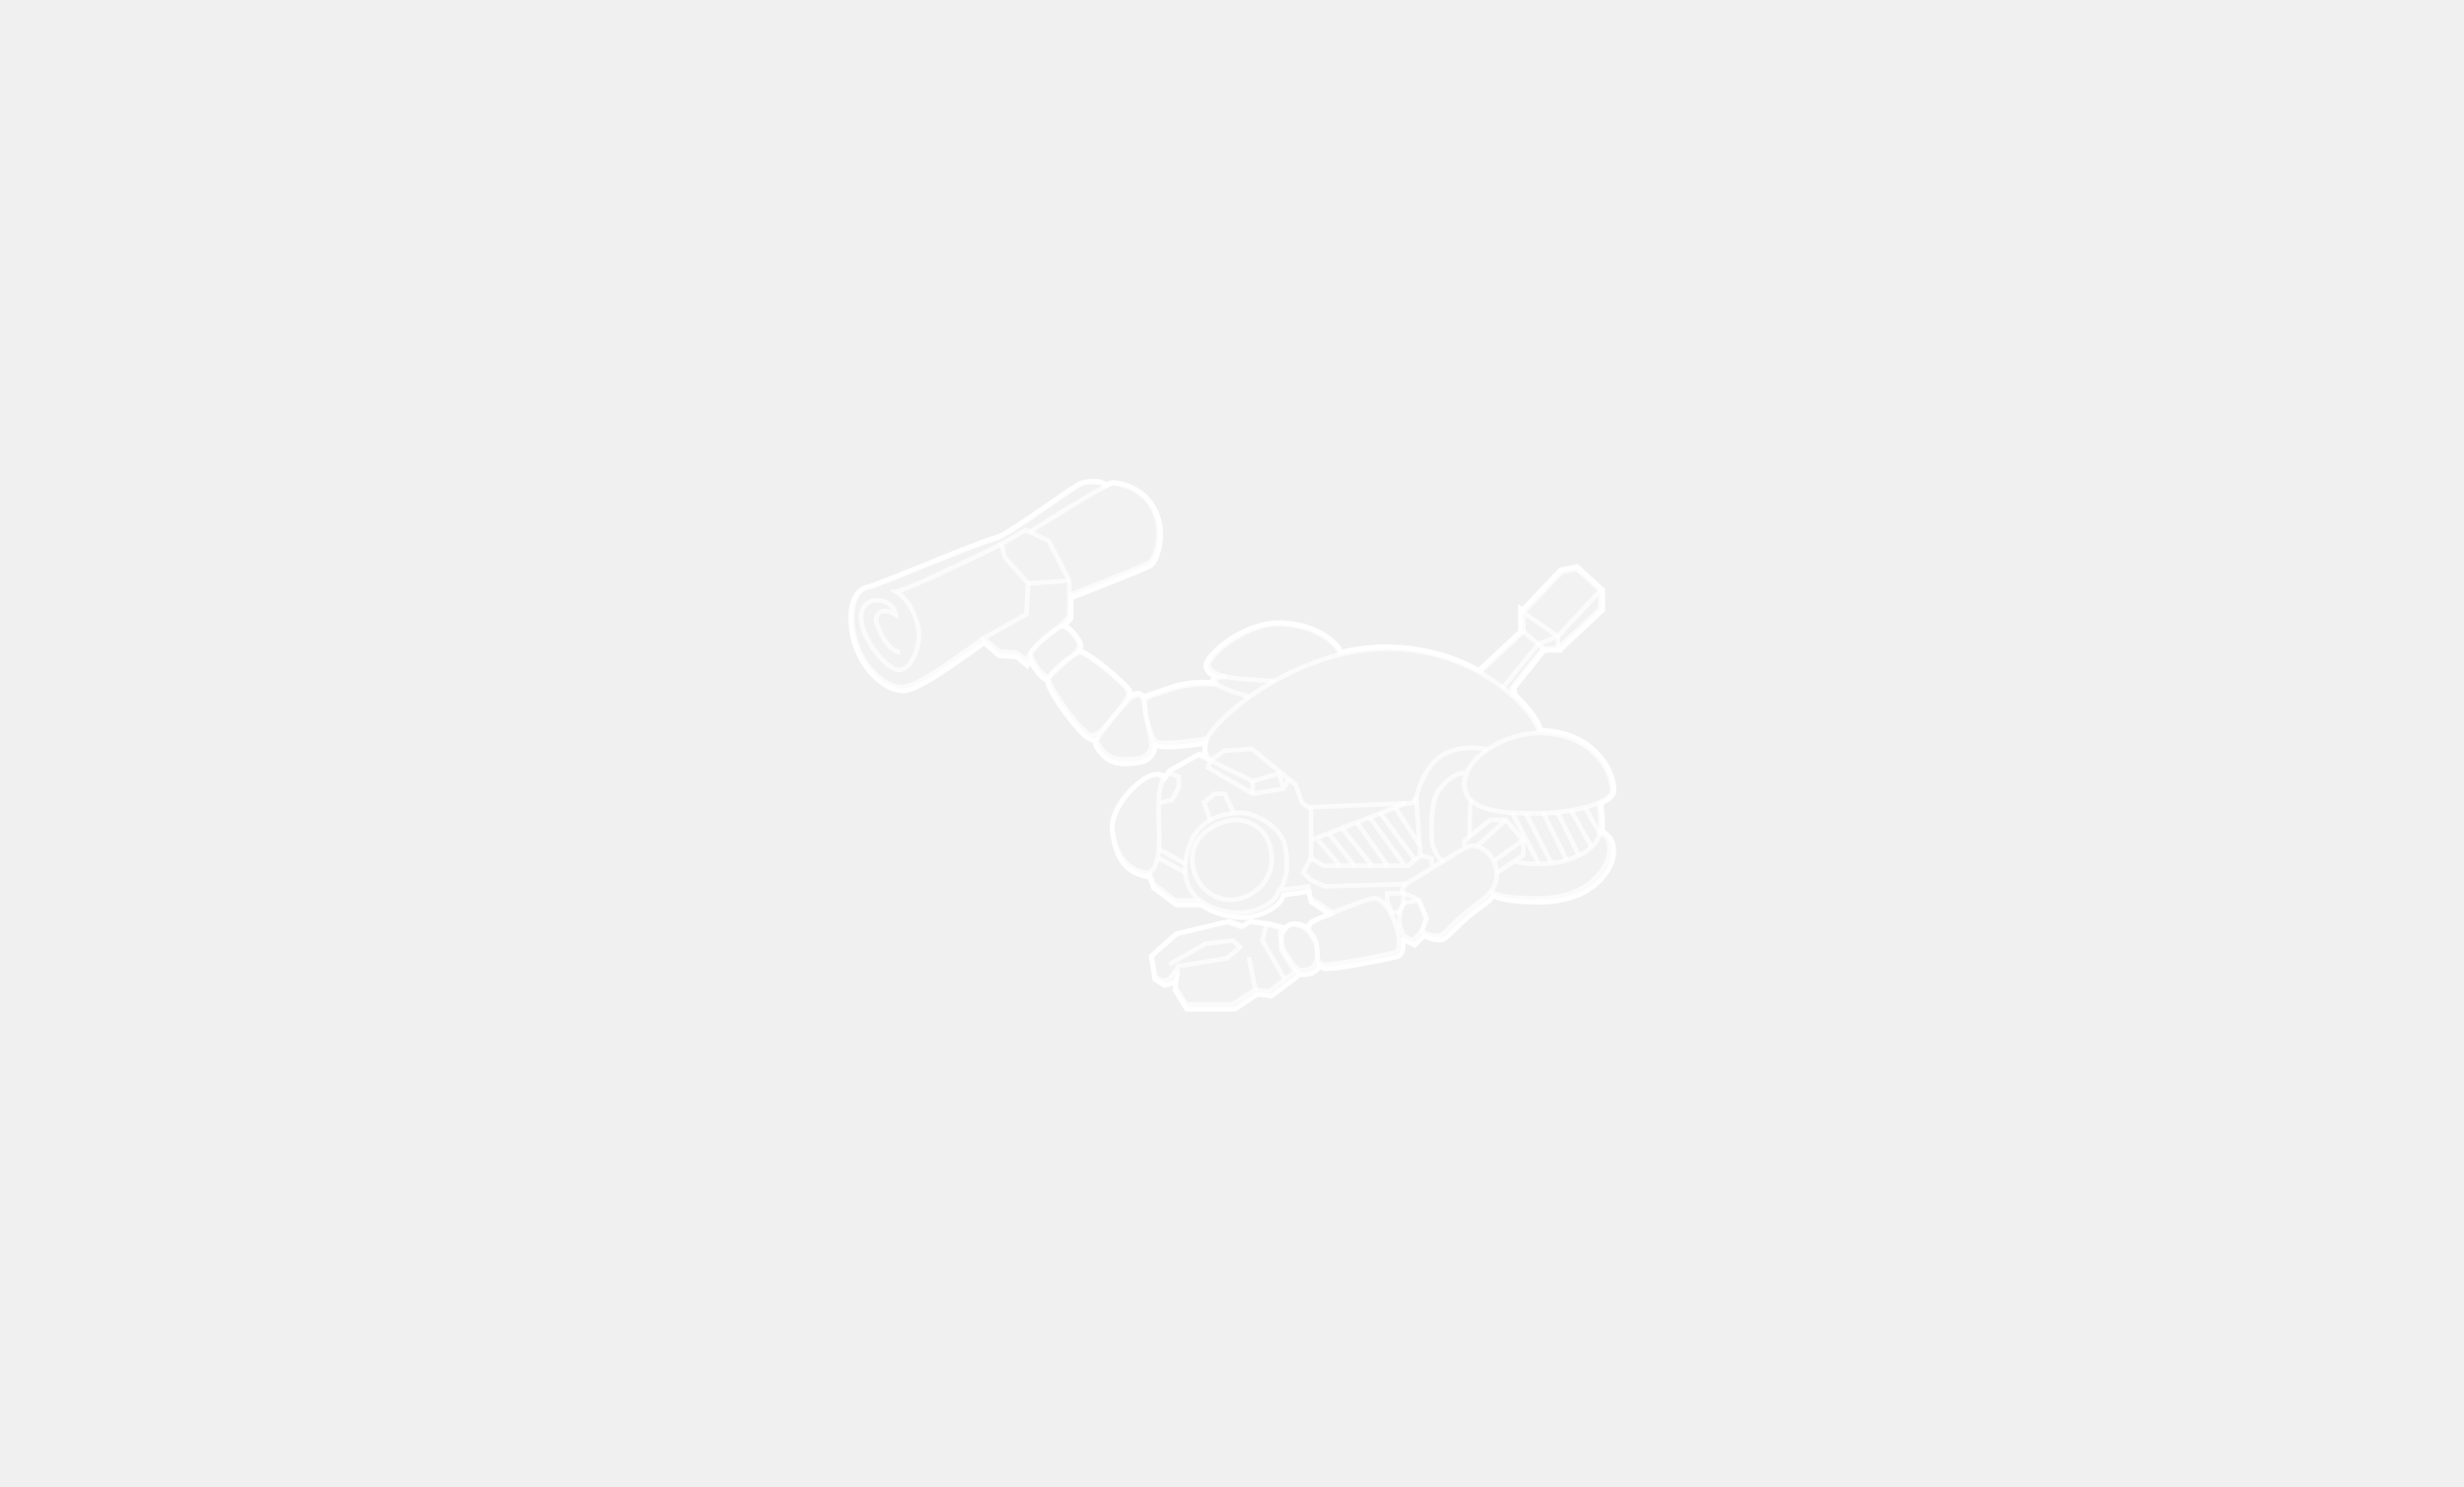
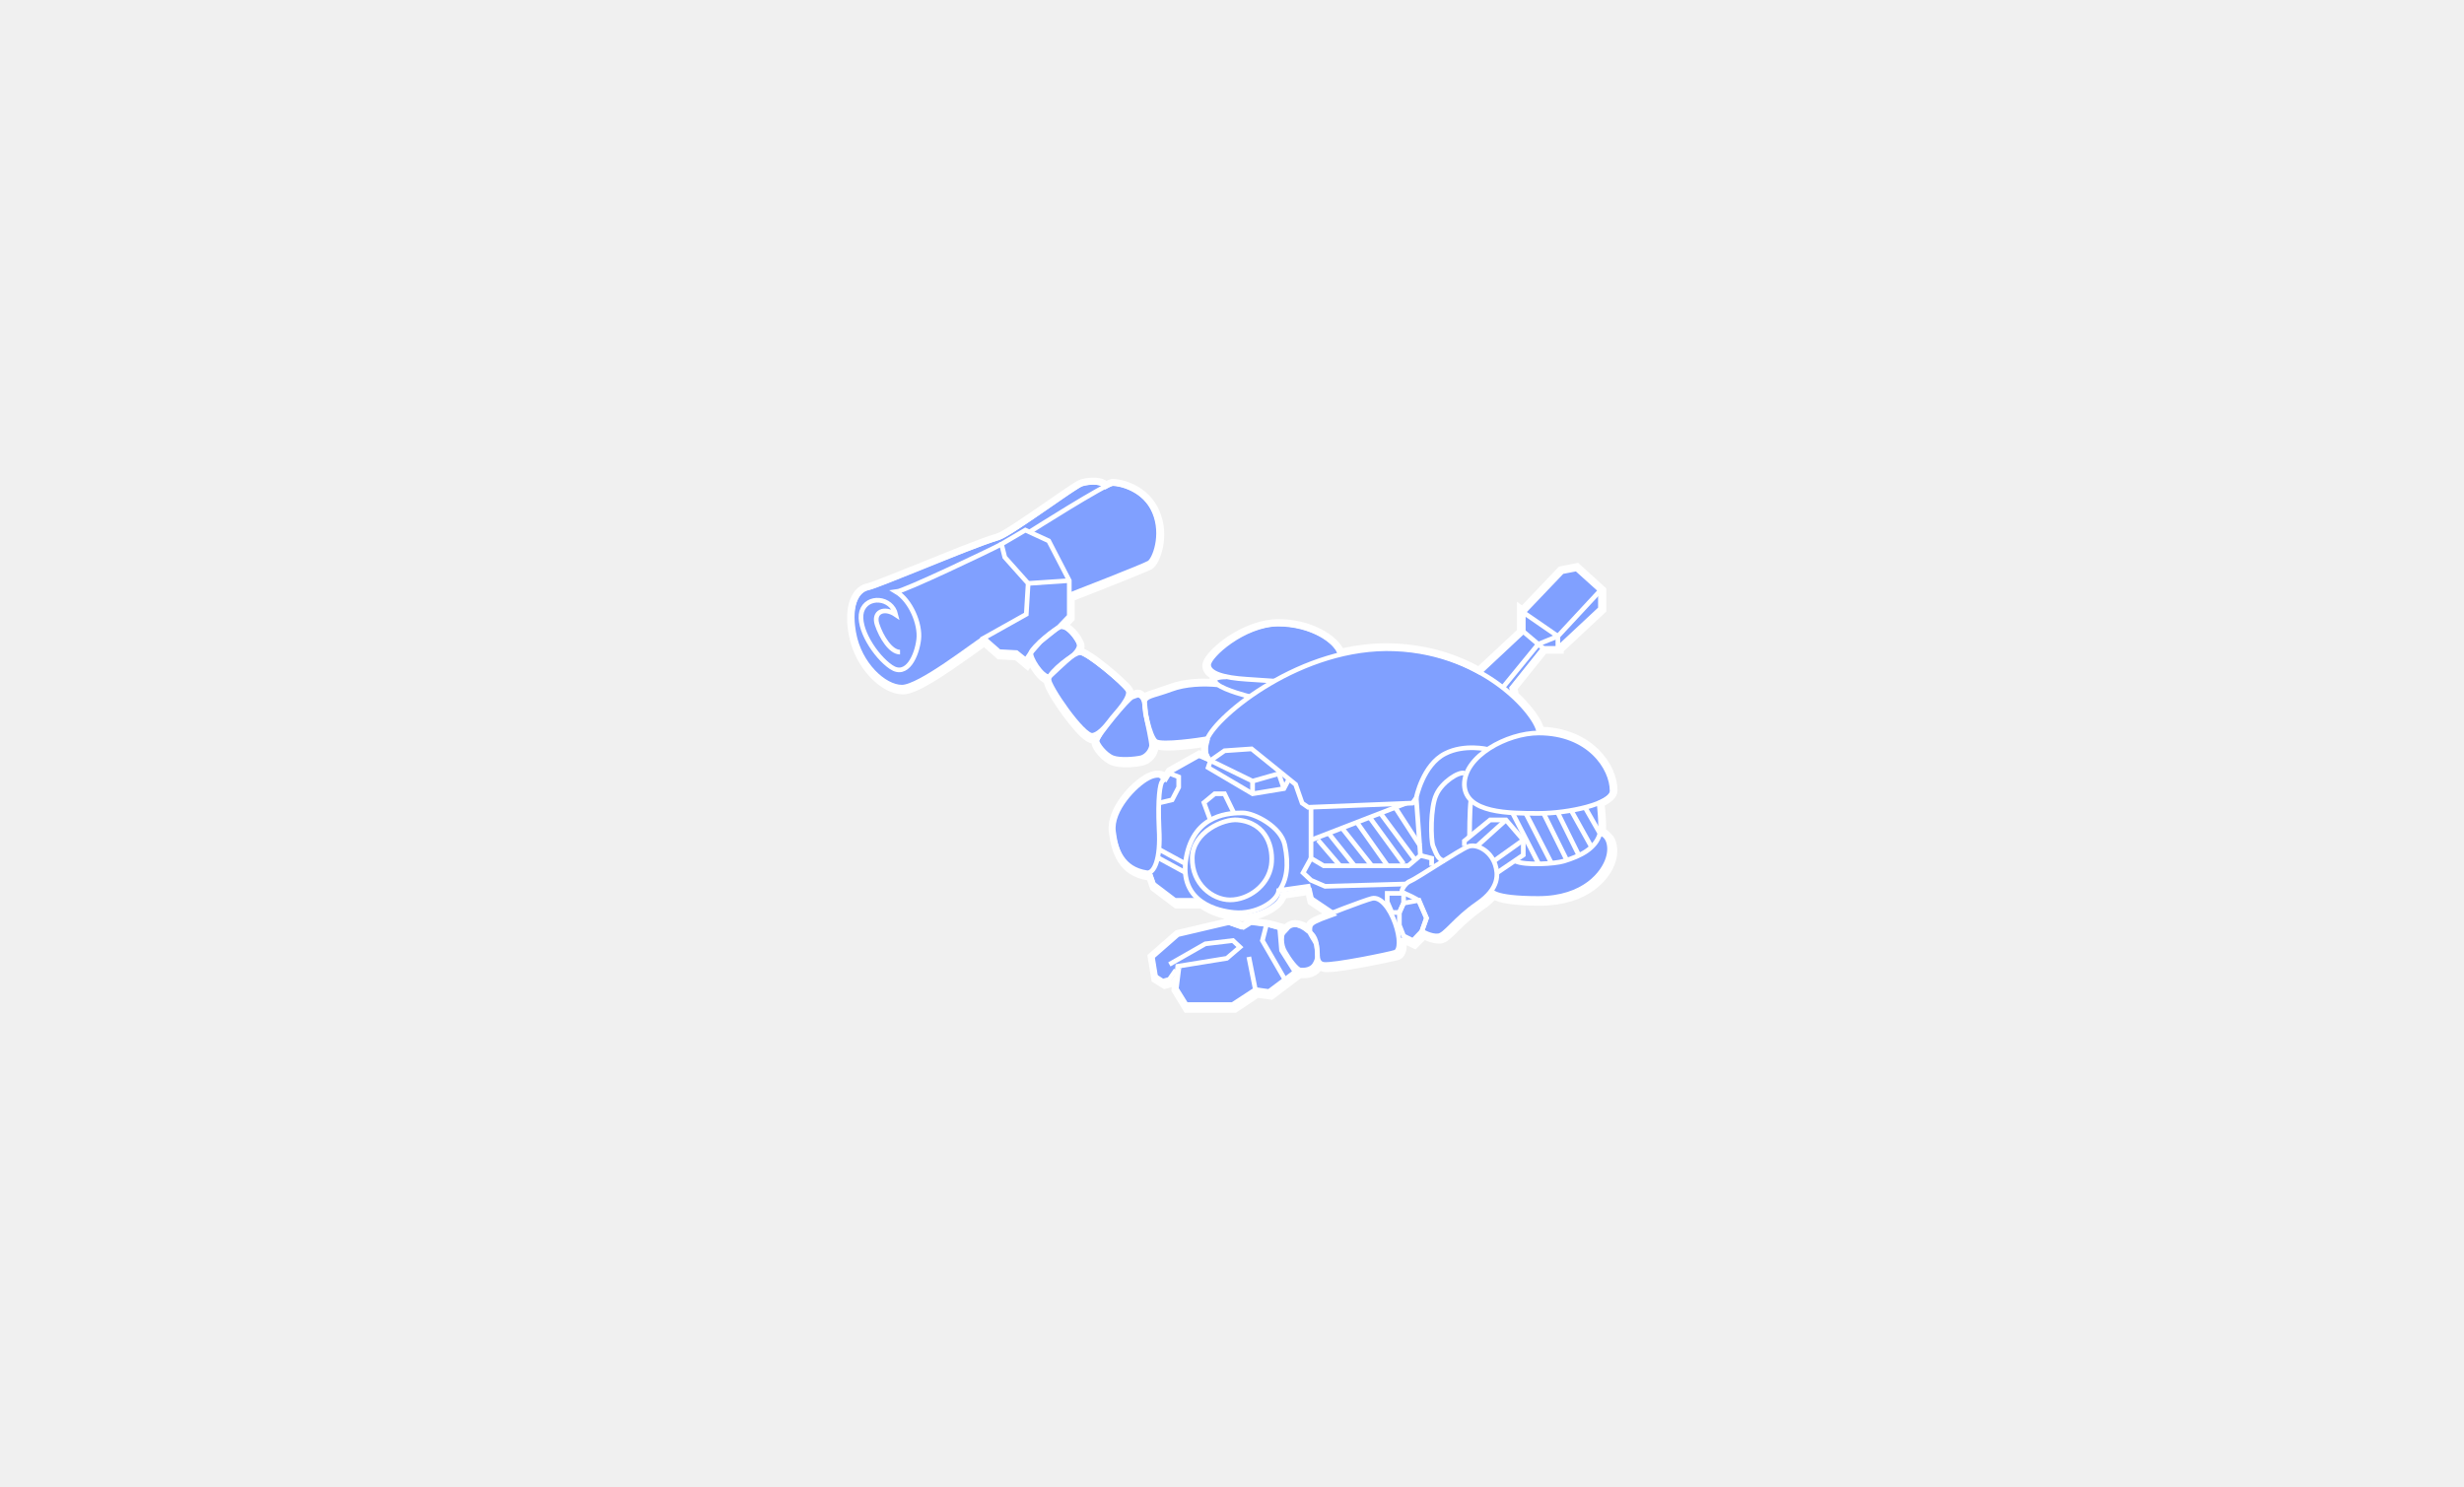
<svg id="bp-329" viewBox="0 0 527 318">
  <style type="text/css">
- 	.st0{fill:#fff2;stroke:#fff;stroke-miterlimit:10;}
- 	.st1{fill:none;stroke:#fffa;stroke-miterlimit:10;}
+ 	.st0{fill:#80a0ff;stroke:#fff;stroke-width:1.5;stroke-miterlimit:10;}
+ 	.st1{fill:none;stroke:#fff;stroke-miterlimit:10;}
</style>
  <g>
    <path class="st0" d="M342.7,177.9c0.2-1.6-0.1-4.8-0.3-6c1.7-0.8,2.8-1.7,2.8-2.8c0-5.1-5-12.6-15.7-12.9c-0.2-1.4-1.6-3.5-3.6-5.7   c-0.4-0.4-1-1.1-1.8-1.8l-0.3-1.5l6.5-8.1h3.4V139l9.1-8.5v-4.3l-5.5-5l-3.5,0.7l-8.2,8.6l-0.4-0.3v4.9l-8.9,8.3   c-4.5-2.5-10.6-4.7-18.1-5c-3.9-0.2-7.8,0.3-11.4,1.1c-1.1-2.8-6.5-6.4-13.6-6.3c-5.1,0.1-10.6,3.3-13.6,6.4   c-0.8,0.8-1.7,2-1.7,2.8c0,1,0.7,1.8,2.1,2.4c-0.4,0.2-0.6,0.4-0.6,0.6c-0.1,0.2-0.1,0.4,0,0.6c-2.4-0.2-5.9-0.1-9.2,1.1   c-1.1,0.4-2.1,0.7-2.9,1c-1.2,0.4-2.1,0.6-2.6,1.1c-0.1-0.2-0.2-0.3-0.3-0.4c-0.8-0.8-1.3-0.5-1.9-0.3c-0.2,0.1-0.3,0.1-0.6,0.2   c0,0-0.1,0.1-0.2,0.1c0.1-0.5,0.1-0.9-0.2-1.3c-0.9-1.4-8.8-8.2-10.6-8.2c0,0,0,0,0,0c0.2-0.4,0.4-0.9,0.3-1.3   c-0.2-1-2-3.7-3.6-4.1l1.5-1.6v-4.4c2.7-1,15.8-6.2,16.9-6.8c1.4-0.9,3.5-6.4,1.3-11.5c-2.2-5.2-7.6-6.4-9.3-6.4   c-0.2,0-0.8,0.2-1.5,0.6c-0.1-0.1-0.2-0.3-0.4-0.4c-1.2-0.7-3.5-0.5-4.8-0.1c-0.7,0.2-3,1.8-6.9,4.5c-4.2,2.9-9.4,6.5-10.9,7   c-3.7,1.1-10.7,4-16.9,6.5c-5.2,2.1-10,4-10.9,4.2c-1,0.2-1.9,0.8-2.5,1.7c-0.9,1.3-1.8,3.9-0.9,8.6c1.3,6.9,6.8,12,10.8,12   c0,0,0,0,0,0c2.8,0,8.7-4.1,14.5-8.2c1.3-0.9,2.3-1.7,2.9-2.1l3.2,2.8l3.7,0.2l2.3,1.9l0.7-1.1c0.4,0.9,1,1.9,1.5,2.5   c0.5,0.7,1.3,1.5,2.1,1.8c-0.2,1.6,5,9,7.7,11.5c0.9,0.8,1.5,1.2,2.1,1.2c0.1,0,0.1,0,0.2,0c0.1,0,0.3-0.1,0.4-0.1   c-0.1,0.2-0.2,0.4-0.2,0.5c-0.1,1.2,2.1,3.7,3.8,4.3c0.8,0.3,1.8,0.4,2.9,0.4c1.4,0,2.7-0.2,3.5-0.4c1.5-0.4,2.5-1.8,2.6-3   c0-0.2,0-0.4,0-0.7c0.1,0,0.1,0.1,0.2,0.1c0.4,0.3,1.4,0.4,2.7,0.4c2.6,0,6.3-0.5,7.9-0.8c-0.3,1.2-0.2,2.2,0.1,2.9l-1.4-0.6   l-6.4,3.6l-0.8,1.3c-0.7-0.7-2.1-0.9-3.8,0c-2.9,1.5-8.2,7-7.6,11.7c0.5,4.1,1.9,8.9,7.8,9.7c0.1,0,0.1,0,0.2,0c0,0,0,0,0,0   l0.8,2.3l4.9,3.7h5.4c2.4,1.8,5.5,2.4,7.4,2.6c0.4,0,0.8,0.1,1.2,0.1c3.1,0,5.8-1.3,7.3-2.5c0.9-0.7,1.4-1.5,1.6-2.3l5.4-0.8   l0.5,2.2l4,2.7c-1.4,0.5-2.6,1-3.2,1.3c-0.6,0.3-1.1,0.7-1.2,1.2c0,0.2-0.1,0.3-0.1,0.5c-1.1-0.7-2.3-1.1-3.2-1   c-0.7,0.1-1.3,0.4-1.7,1c-0.1,0.1-0.1,0.2-0.2,0.3l0-0.4l-3.3-0.9l-4-0.5l-1.6,1l-3-1l-11.1,2.6l-5.6,4.9l0.8,4.9l2.1,1.3l1.8-0.5   l0.7-0.9l-0.3,2.4l2.5,4.1h10.3l4.8-3.2l3,0.4l6.1-4.6l-0.2-0.3c0.2,0.1,0.4,0.2,0.6,0.3c0.2,0,0.3,0,0.5,0c1.1,0,2.5-0.4,3.1-1.5   c0.1-0.2,0.2-0.3,0.2-0.4c0.3,0.3,0.6,0.5,1.2,0.6c0.1,0,0.3,0,0.6,0c3.2,0,14.1-2.3,15-2.6c1.1-0.4,1.3-2.1,1-4l0.1,0.4l2.5,1.2   l2-2c0.6,0.3,1.9,0.9,3.1,0.9c0.1,0,0.2,0,0.4,0c0.9-0.1,1.8-1,3.2-2.4c1.3-1.3,3.1-3,5.5-4.7c1.2-0.8,2.1-1.6,2.7-2.4   c1.2,0.9,4.7,1.4,9.9,1.4c10,0,14.4-5.5,15.4-8.8c0.6-1.8,0.4-3.6-0.3-4.8C343.7,178.5,343.3,178.1,342.7,177.9z" />
  </g>
  <g>
    <path class="st1" d="M329.1,156.8c-6.8,0-16,5-15.9,11.1c0.2,6.1,9.6,6.1,15.9,6.1s15.7-2,15.7-4.8   C344.8,164.2,339.8,156.8,329.1,156.8z" />
    <path class="st1" d="M319.8,185c0.6,1.9,1,5-3.8,8.3c-4.8,3.3-6.9,6.8-8.4,6.9c-1.5,0.2-3.5-1-3.5-1l1-2.8l-1.7-3.8   c0,0-2.5-1.5-3.3-1.5s0.2-2.1,1.5-2.6s10.7-6.8,12.4-7.4C315.7,180.4,318.8,181.9,319.8,185z" />
    <polyline class="st1" points="320.2,186.7 325.8,182.9 325.8,179.7 322.1,175.4 318.7,175.4 313.2,179.9 313.2,181  " />
    <line class="st1" x1="315.9" y1="181" x2="322.1" y2="175.4" />
    <line class="st1" x1="319.5" y1="184.2" x2="325.8" y2="179.7" />
    <path class="st1" d="M324.1,184.2c2.1,1,8.5,0.6,10.4,0c3.6-1.1,6.8-2.7,7.7-5.9c0.4-1.5-0.2-6.6-0.2-6.6" />
    <path class="st1" d="M314.6,171.1c-0.3,2.1-0.3,8-0.3,8" />
    <path class="st1" d="M329.1,156.8c0.2-3-10.8-17.2-30.8-18c-19.9-0.8-38.1,14.3-40.1,19.3c-1.2,3.1,0.7,4.6,0.7,4.6l3-2.1l5.8-0.4   l9.4,7.6l1.4,4l1.3,0.9l22.3-0.9l0.8-1.1c0,0,1.4-7.1,6.2-9.5c4.1-2.1,9.1-0.9,9.1-0.9" />
    <polyline class="st1" points="280.4,172.6 280.4,183.6 283.1,185.2 301.2,185.2 303.8,183 302.9,170.6  " />
    <path class="st1" d="M313.2,165.4c-1.2-0.4-4.8,1.9-6,4.6c-1.3,2.7-1.2,9.7-0.7,11c0.6,1.3,1,3.1,2.5,3.1" />
    <polyline class="st1" points="280.4,183.6 278.7,186.7 280.4,188.3 283.4,189.6 300.8,189.1  " />
    <polyline class="st1" points="303.8,183 306.2,183.6 306.2,185.2  " />
    <polyline class="st1" points="275.7,166.6 274.6,168.7 267.9,169.8 258.4,164.2 258.9,162.7 267.9,167.1 273.5,165.5 274.6,168.7     " />
    <line class="st1" x1="267.9" y1="167.1" x2="267.9" y2="169.8" />
    <polygon class="st1" points="300.2,191.1 296.7,191.1 296.7,192.9 297.7,195.2 299.3,195.2 300.2,193.2  " />
    <polygon class="st1" points="303.5,192.6 300.2,193.2 299.3,195.2 299.3,197.9 300.2,200.2 302.2,201.2 304.1,199.2 305.1,196.4     " />
    <path class="st1" d="M293.4,192.2c1.9-0.5,3.9,2.2,5,5.3s1.1,5.8,0,6.2s-13.3,2.9-15.3,2.6c-2-0.3-1-3.2-1.7-4.6   c-0.7-1.4-2.8-3.7-0.6-4.7C283.1,195.9,291.8,192.6,293.4,192.2z" />
    <path class="st1" d="M279.8,199.2c-1.8-1.6-4.1-2-5-0.7c-0.9,1.3-0.9,3.6,0,5.1c0.9,1.6,2.5,3.8,3.3,3.9c0.8,0.1,2.4,0,3.1-1.2   c0.7-1.2,0.7-1.8,0.4-4.1C281.3,199.8,279.8,199.2,279.8,199.2z" />
    <polyline class="st1" points="250.1,206.3 257.8,201.9 263.7,201.2 265.2,202.6 262.4,205 251.9,206.7 251.4,211.2 253.7,214.9    263.6,214.9 268.5,211.7 267.1,204.7  " />
    <polyline class="st1" points="268.5,211.7 271.4,212.1 277,207.9 274.1,203.3 273.7,198.5 270.9,197.7 267.1,197.2 265.4,198.3    262.4,197.2 251.5,199.8 246.3,204.4 247,208.8 248.7,209.9 250.1,209.5 251.5,207.5  " />
    <polyline class="st1" points="270.9,197.7 270,201.2 274.8,209.5  " />
    <path class="st1" d="M284.9,195.2l-4.6-3.1l-0.5-2.5l-6.3,0.9c-0.2,2.2-4.8,5.2-9.6,4.7c-3.1-0.3-11.9-2-10.2-11.7   c1.7-9.6,9.7-9.6,12.1-9.6s8.2,2.9,9,6.9c0.9,4.3,0.4,7.5-1.2,9.7" />
    <path class="st1" d="M264.7,175.4c-2.9-0.3-9.6,2.5-9.7,8.1c-0.1,5.6,4.3,9,8.1,9s8.1-2.9,8.8-7.4   C272.4,181.6,271.1,176,264.7,175.4z" />
    <path class="st1" d="M245.3,186.7c1.5,0.2,3-2.8,2.6-9.4c-0.3-6.6,0.2-9.6,0.7-10.2c0.6-0.6-0.7-2.3-3.4-0.8   c-2.7,1.4-7.9,6.8-7.3,11.2C238.6,181.8,240,185.9,245.3,186.7z" />
    <polyline class="st1" points="245.8,186.6 246.7,189.1 251.3,192.6 256.7,192.6  " />
    <line class="st1" x1="247.9" y1="183.6" x2="253.6" y2="186.7" />
    <line class="st1" x1="247.9" y1="181.7" x2="253.6" y2="184.8" />
    <polyline class="st1" points="248.7,167.1 250.1,164.9 256.2,161.5 258.9,162.7  " />
    <polyline class="st1" points="316.5,143.8 325.8,135.1 325.8,131 333.2,136.1 333.2,138.7 330.1,138.7 323.3,147.2 323.7,149  " />
    <polyline class="st1" points="321.4,147.1 329,137.8 333.2,136.1 342.3,126.3  " />
    <polyline class="st1" points="325.8,135.1 329,137.8 330.1,138.7  " />
    <polyline class="st1" points="325.8,131 334.1,122.3 337.2,121.7 342.3,126.3 342.3,130.2 333.2,138.7  " />
    <path class="st1" d="M286.6,140c-0.5-2.7-6-6.5-13.3-6.5c-7.3,0.1-14.8,6.8-14.8,8.7s3.4,2.8,8.1,3.1s5.9,0.4,5.9,0.4" />
    <path class="st1" d="M262.3,144.8c-1.7,0-3.4,0.3-1.9,1.6c1.6,1.3,6.8,2.6,6.8,2.6" />
    <path class="st1" d="M260.5,146.5c-3-0.3-6.9-0.2-10.1,1c-3.2,1.2-5,1.3-5.5,2.3c-0.5,1,1,7.9,2.3,8.8c1.3,0.9,9.4-0.3,11.1-0.6" />
    <path class="st1" d="M245,152.6c0.5,2.4,1.3,6,1.3,6.9c-0.1,0.9-0.9,2.2-2.2,2.6c-1.3,0.3-4.5,0.6-6.1,0c-1.6-0.6-3.5-3-3.4-3.8   s6.6-8.9,7.6-9.2c1-0.3,1.2-0.7,2,0S245,152.6,245,152.6z" />
    <path class="st1" d="M233.7,157.3c-2,0.4-9.6-10.7-9.4-12.1c0.2-1.5,5.3-5.5,6.7-5.6c1.4-0.1,9.3,6.5,10.2,8   c0.9,1.4-2.5,4.9-3.3,5.9C237.1,154.5,235.4,157,233.7,157.3z" />
    <path class="st1" d="M224.4,144.8c-1.6,0-4.2-4.2-3.9-5.2c0.2-1,5.4-5.6,6.7-5.6c1.3,0,3.4,2.8,3.6,3.8c0.2,1-1,2.2-1.8,2.8   S224.4,144.8,224.4,144.8z" />
    <polygon class="st1" points="214.9,119.2 214.2,116.4 219.3,113.4 224.3,115.7 228.7,124.2 228.7,131.8 226.5,134.1 222.5,137.3    220.5,139.6 219.4,141.2 217.4,139.6 213.7,139.4 210.4,136.5 219.5,131.4 219.9,124.8  " />
    <line class="st1" x1="219.9" y1="124.8" x2="228.7" y2="124.2" />
    <path class="st1" d="M228.7,127.3c0,0,16-6.2,17.1-6.9c1.1-0.7,3.2-5.9,1.1-10.9c-2.1-5-7.4-6.1-8.9-6.1   c-1.4,0-17.8,10.4-17.8,10.4" />
    <path class="st1" d="M236.2,104.2c-0.2-1.3-3.2-1.2-4.8-0.7c-1.6,0.5-15.1,10.6-17.8,11.5c-6.9,2.1-25.9,10.3-27.9,10.7   c-2,0.3-4.3,3.1-3.1,9.7c1.2,6.7,6.5,11.6,10.3,11.6s15.3-9.1,17.5-10.4" />
    <path class="st1" d="M214.2,116.4c-2.6,1.4-20.7,10-22.5,10.2c3,1.8,5.2,6.8,4.8,10.2c-0.4,3.4-2.5,8.2-5.9,5.9s-7.3-8.4-6.3-11.9   c1.1-3.5,6.4-3.1,7.3,0.7c-2.5-1.7-4.9-0.6-4,2.1s2.9,5.9,4.9,5.9" />
    <polyline class="st1" points="258.9,175.5 257.5,171.7 259.8,169.8 261.9,169.8 263.9,173.9  " />
    <polyline class="st1" points="248.2,171.7 250.7,171.1 252.1,168.4 252.1,166.2 249.8,165.3  " />
    <line class="st1" x1="280.4" y1="179.7" x2="300.8" y2="171.8" />
    <line class="st1" x1="281.9" y1="179.7" x2="286.6" y2="185.2" />
    <line class="st1" x1="284.2" y1="178.3" x2="289.7" y2="185.2" />
    <line class="st1" x1="287" y1="177.1" x2="293.4" y2="185.2" />
    <line class="st1" x1="290.2" y1="175.9" x2="296.7" y2="185.1" />
    <line class="st1" x1="292.9" y1="174.8" x2="300.2" y2="184.8" />
    <line class="st1" x1="295.2" y1="173.9" x2="302.7" y2="184" />
    <line class="st1" x1="298.4" y1="172.7" x2="303.7" y2="180.9" />
    <line class="st1" x1="323.5" y1="173.9" x2="329.1" y2="184.8" />
    <line class="st1" x1="326.3" y1="173.9" x2="331.8" y2="184.6" />
    <line class="st1" x1="330.1" y1="173.9" x2="335.1" y2="184" />
    <line class="st1" x1="333.2" y1="173.9" x2="337.7" y2="183" />
    <line class="st1" x1="336" y1="173.3" x2="340.4" y2="181.2" />
    <path class="st1" d="M339,172.7l3.2,5.6c1.7,0.2,2.6,2.7,1.7,5.4c-0.9,2.9-4.9,8.5-14.9,8.5s-10-1.7-10-1.7" />
  </g>
</svg>
